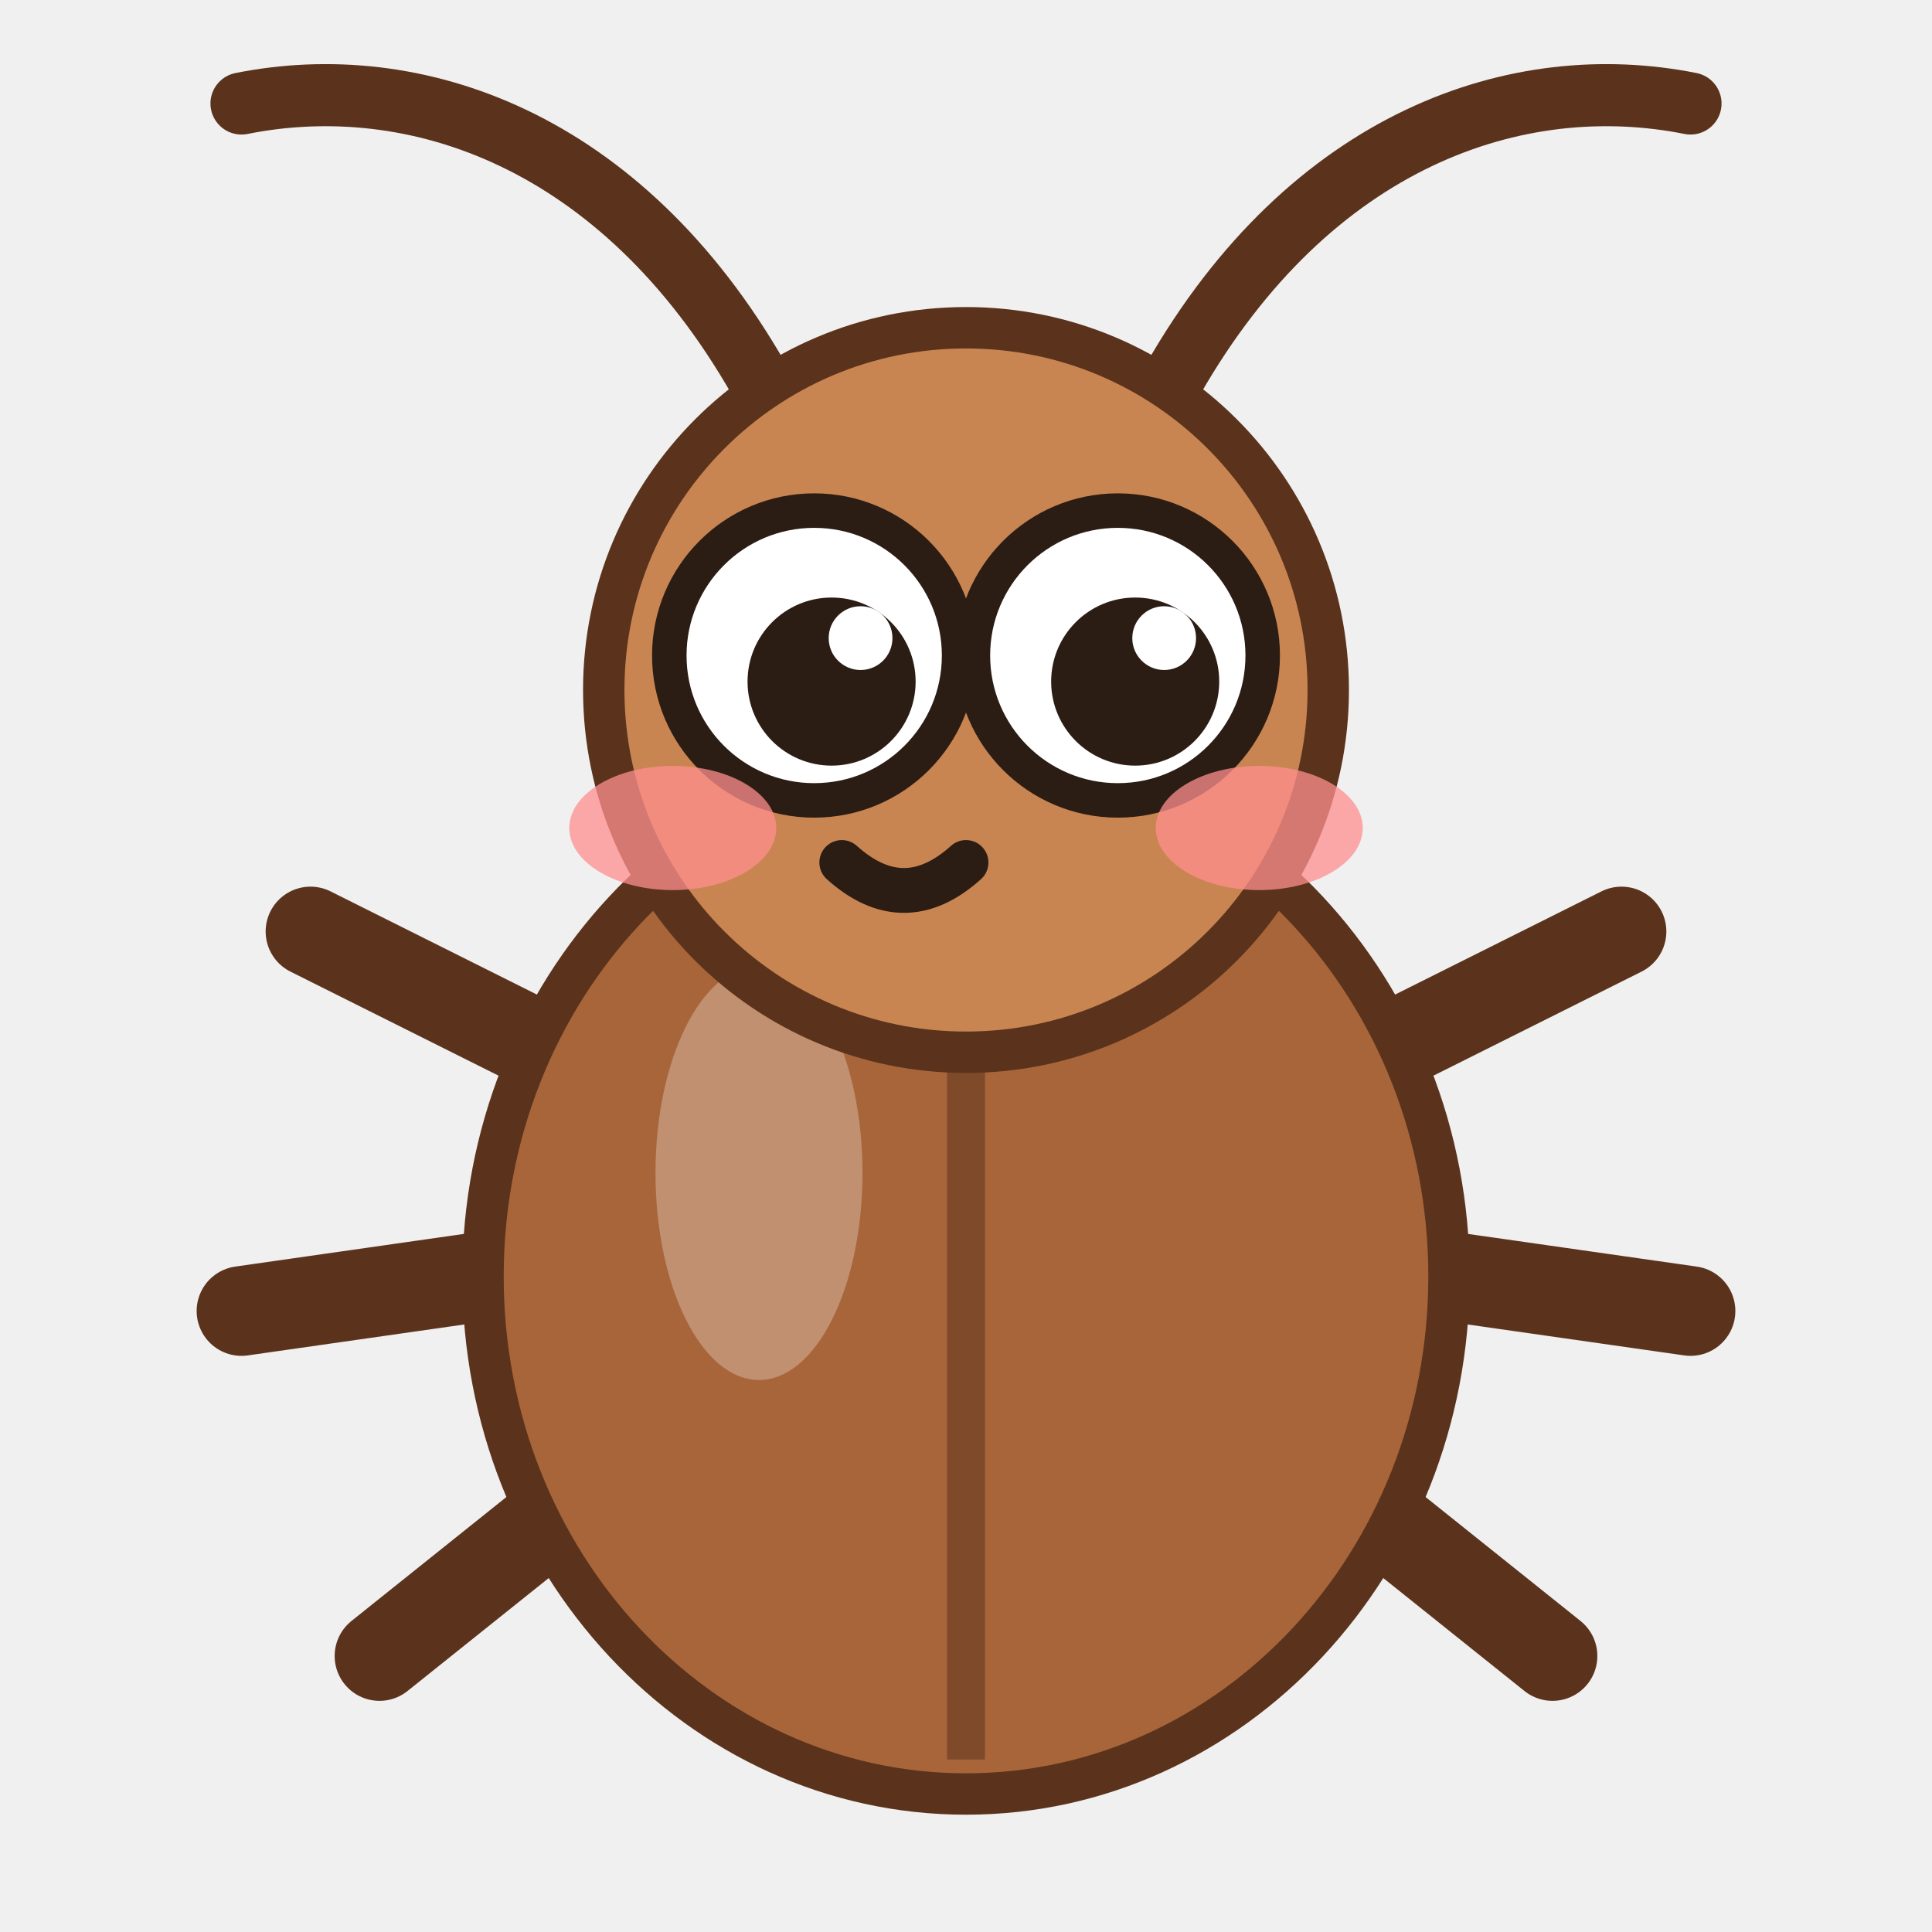
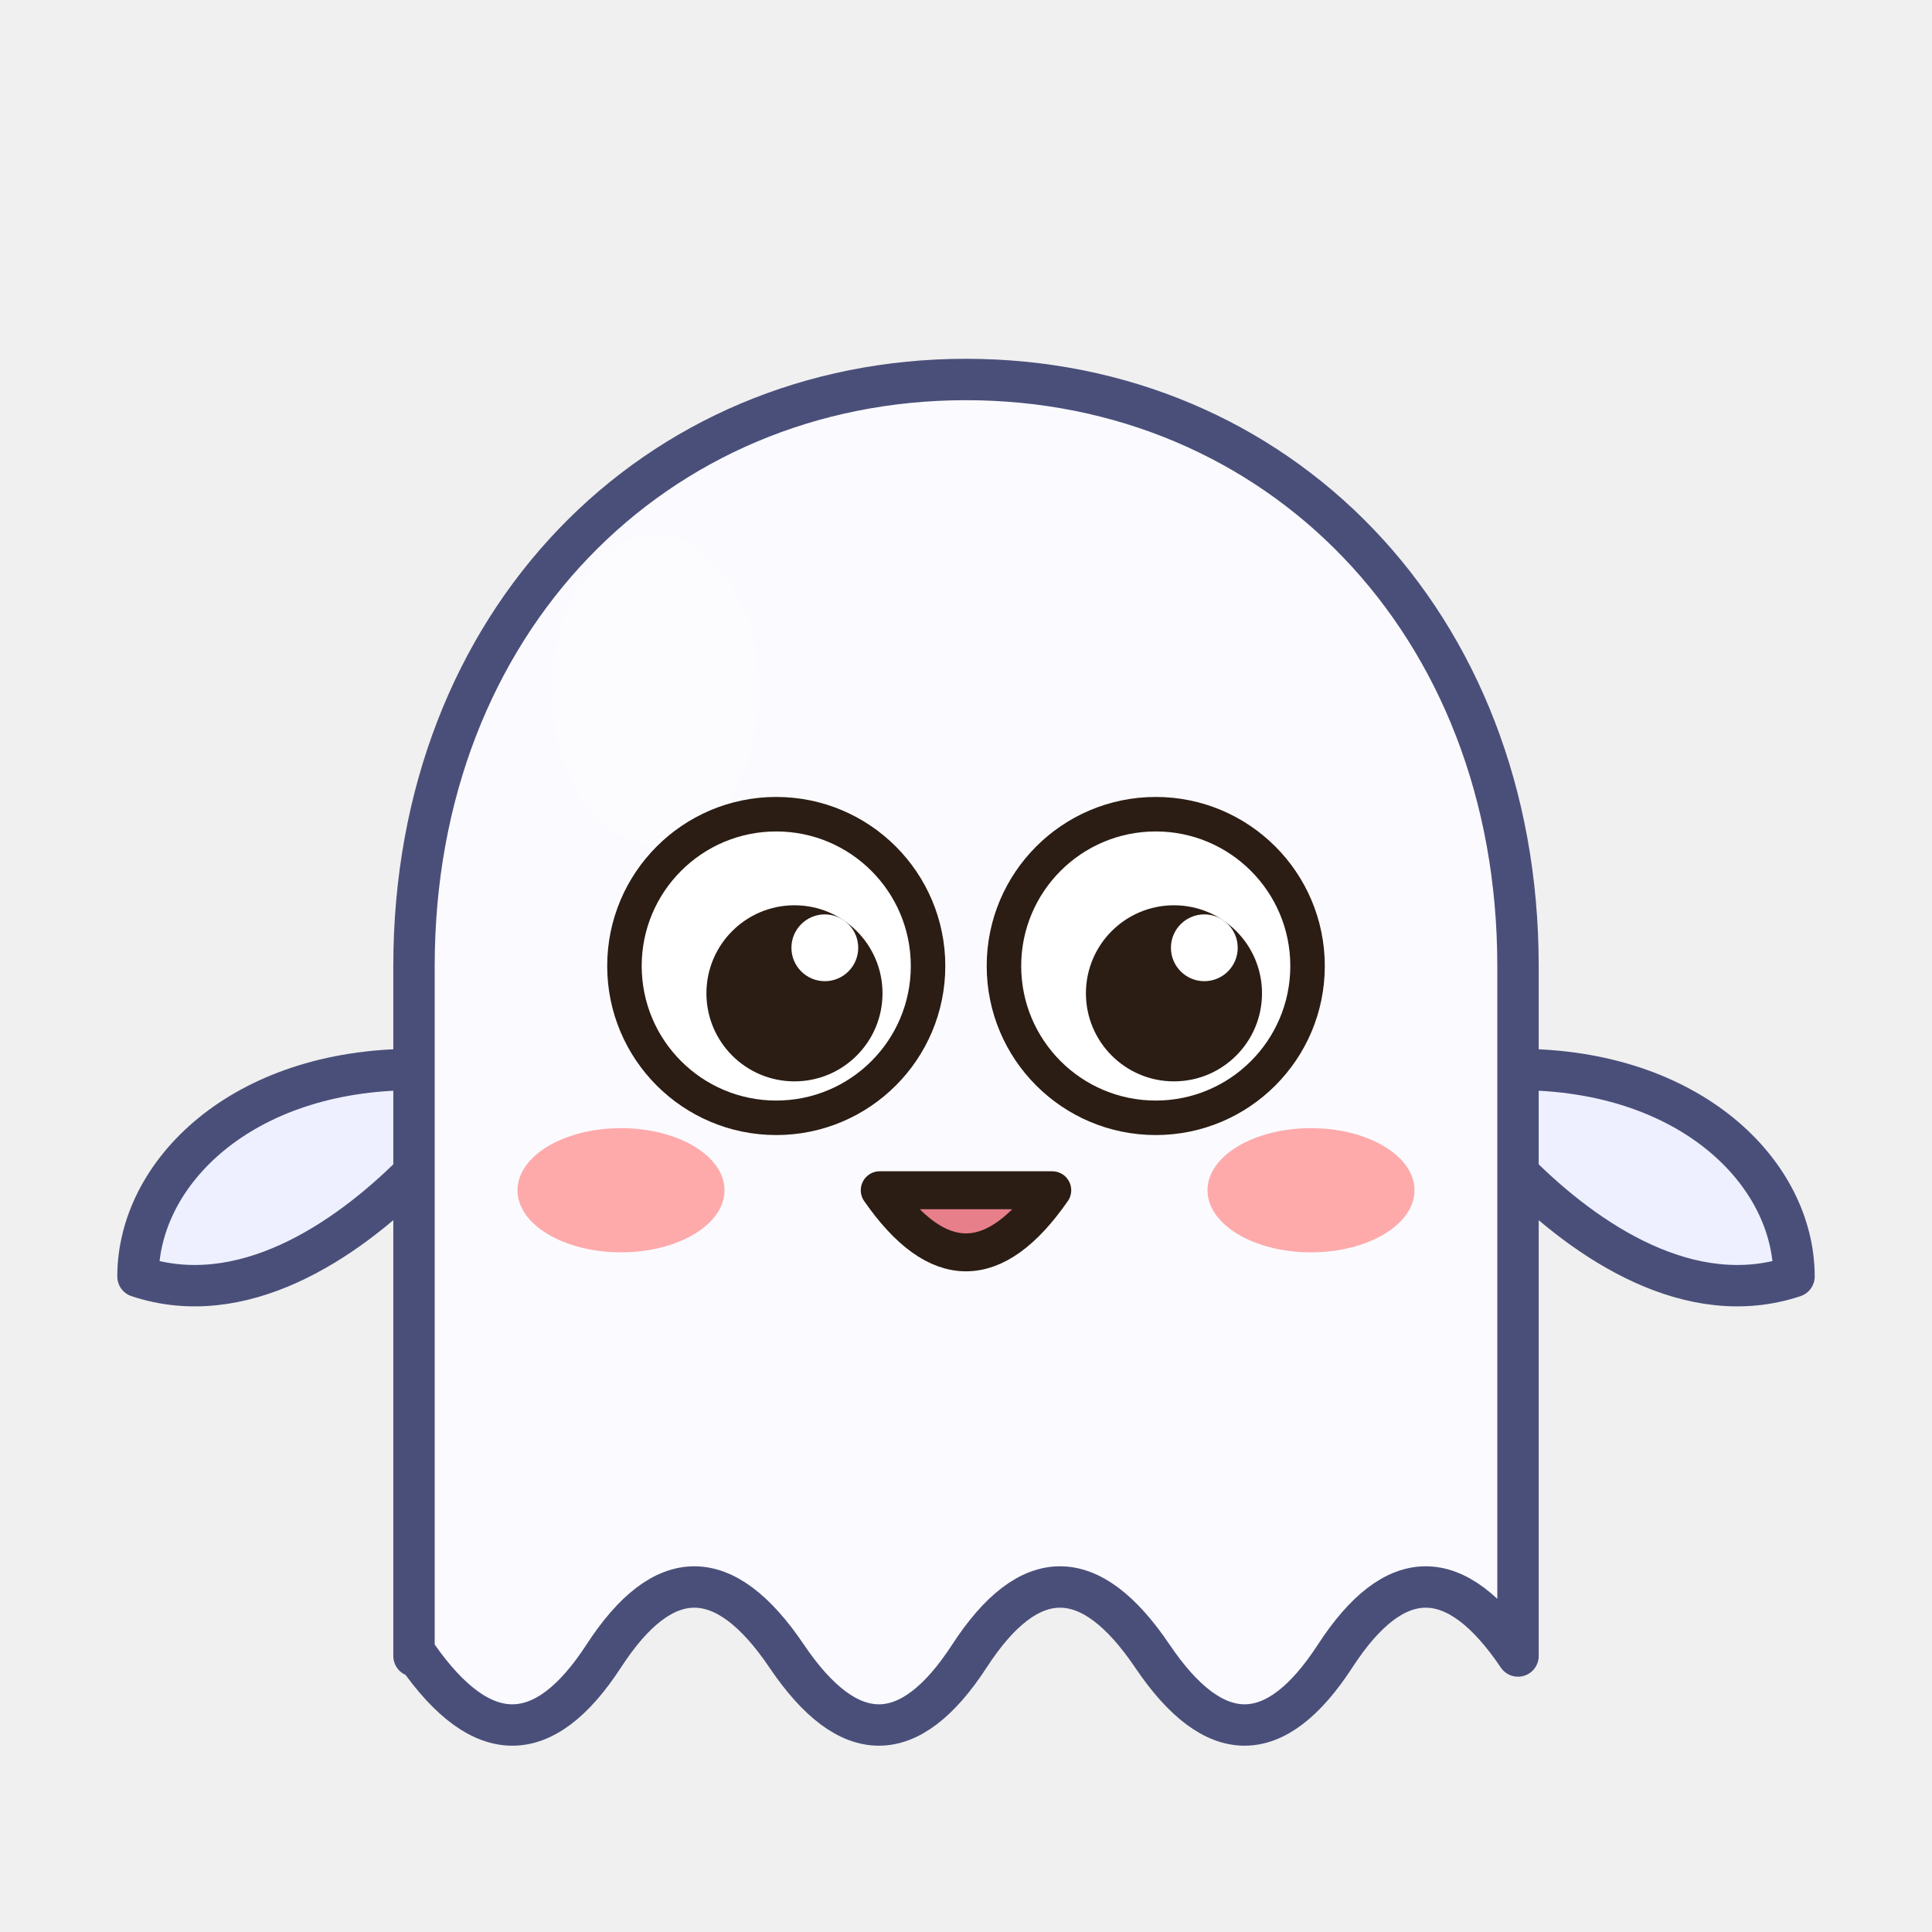
<svg xmlns="http://www.w3.org/2000/svg" viewBox="2 2 56 56" width="20" height="20">
-   <path d="M24 13C20 6 14 4 9 5M36 13c4-7 10-9 15-8" fill="none" stroke="#5b331c" stroke-width="1.8" stroke-linecap="round" />
-   <path d="M17 32l-6-3M16 39l-7 1M18 46l-5 4M43 32l6-3M44 39l7 1M42 46l5 4" stroke="#5b331c" stroke-width="2.6" stroke-linecap="round" />
-   <ellipse cx="30" cy="39" rx="14" ry="15" fill="#a8653a" stroke="#5b331c" stroke-width="1.2" />
-   <path d="M30 27v26" stroke="#5b331c" stroke-width="1.1" opacity=".55" />
-   <ellipse cx="24" cy="36" rx="3" ry="6" fill="#fff" opacity=".28" />
-   <circle cx="30" cy="22" r="10.5" fill="#c98551" stroke="#5b331c" stroke-width="1.2" />
-   <circle cx="25.6" cy="21" r="4.2" fill="#fff" stroke="#2b1d14" stroke-width="1" />
-   <circle cx="26.104" cy="21.756" r="2.436" fill="#2b1d14" />
-   <circle cx="26.944" cy="20.496" r="0.924" fill="#fff" />
-   <circle cx="34.4" cy="21" r="4.2" fill="#fff" stroke="#2b1d14" stroke-width="1" />
-   <circle cx="34.904" cy="21.756" r="2.436" fill="#2b1d14" />
-   <circle cx="35.744" cy="20.496" r="0.924" fill="#fff" />
-   <ellipse cx="21.5" cy="26" rx="3" ry="1.8" fill="#ff8f8f" opacity=".75" />
-   <ellipse cx="38.5" cy="26" rx="3" ry="1.8" fill="#ff8f8f" opacity=".75" />
-   <path d="M26.4 27q1.8 1.62 3.6 0" fill="none" stroke="#2b1d14" stroke-width="1.3" stroke-linecap="round" />
+   <path d="M14 33c-5 0-8 3-8 6 3 1 6-1 8-3M46 33c5 0 8 3 8 6-3 1-6-1-8-3" fill="#eef0ff" stroke="#4a4f7a" stroke-width="1.2" stroke-linejoin="round" />
+   <path d="M14 50V30c0-10 7-17 16-17s16 7 16 17v20q-2.7-4-5.3 0t-5.3 0-5.3 0-5.3 0-5.3 0-5.4 0z" fill="#fbfbff" stroke="#4a4f7a" stroke-width="1.2" stroke-linejoin="round" />
+   <ellipse cx="21" cy="22" rx="3" ry="4.5" fill="#fff" opacity=".28" />
+   <circle cx="24.5" cy="30" r="4.4" fill="#fff" stroke="#2b1d14" stroke-width="1" />
+   <circle cx="25.028" cy="30.792" r="2.552" fill="#2b1d14" />
+   <circle cx="25.908" cy="29.472" r="0.968" fill="#fff" />
+   <circle cx="35.5" cy="30" r="4.4" fill="#fff" stroke="#2b1d14" stroke-width="1" />
+   <circle cx="36.028" cy="30.792" r="2.552" fill="#2b1d14" />
+   <circle cx="36.908" cy="29.472" r="0.968" fill="#fff" />
+   <ellipse cx="20" cy="36.5" rx="3" ry="1.8" fill="#ff8f8f" opacity=".75" />
+   <ellipse cx="40" cy="36.5" rx="3" ry="1.8" fill="#ff8f8f" opacity=".75" />
+   <path d="M27.5 36.5q2.5 3.6 5 0z" fill="#e77f8a" stroke="#2b1d14" stroke-width="1.1" stroke-linejoin="round" />
</svg>
